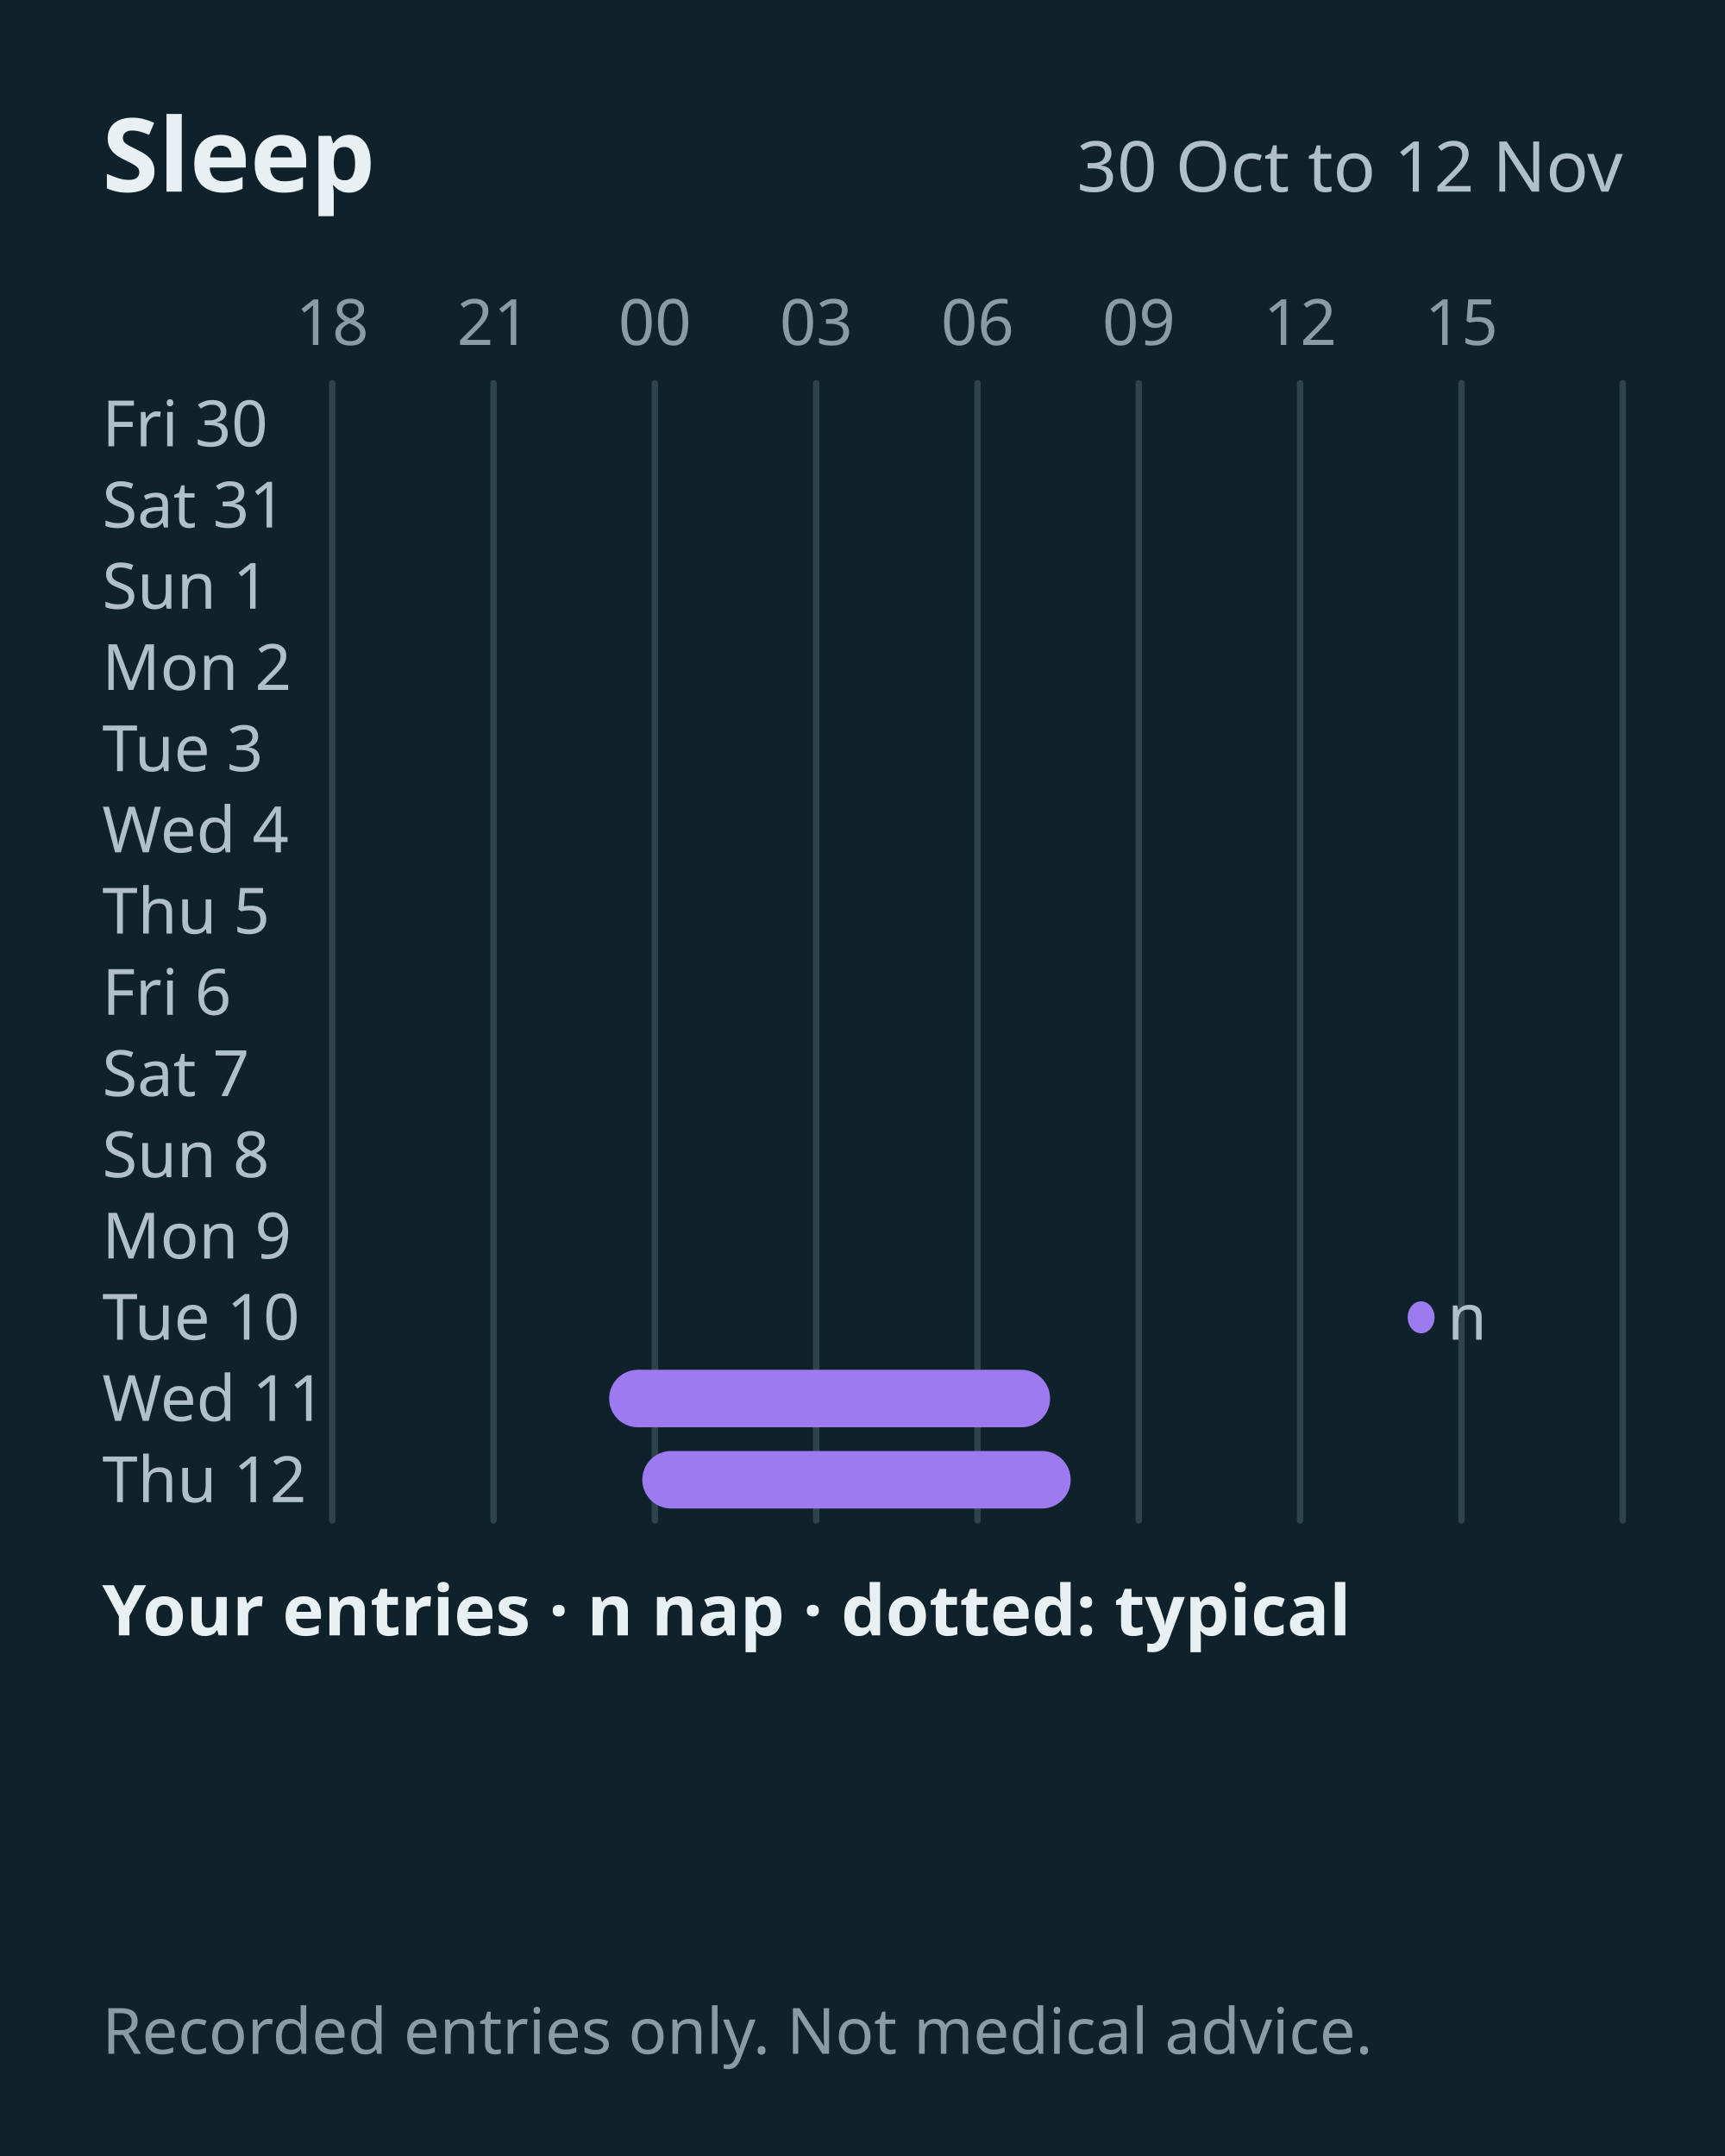
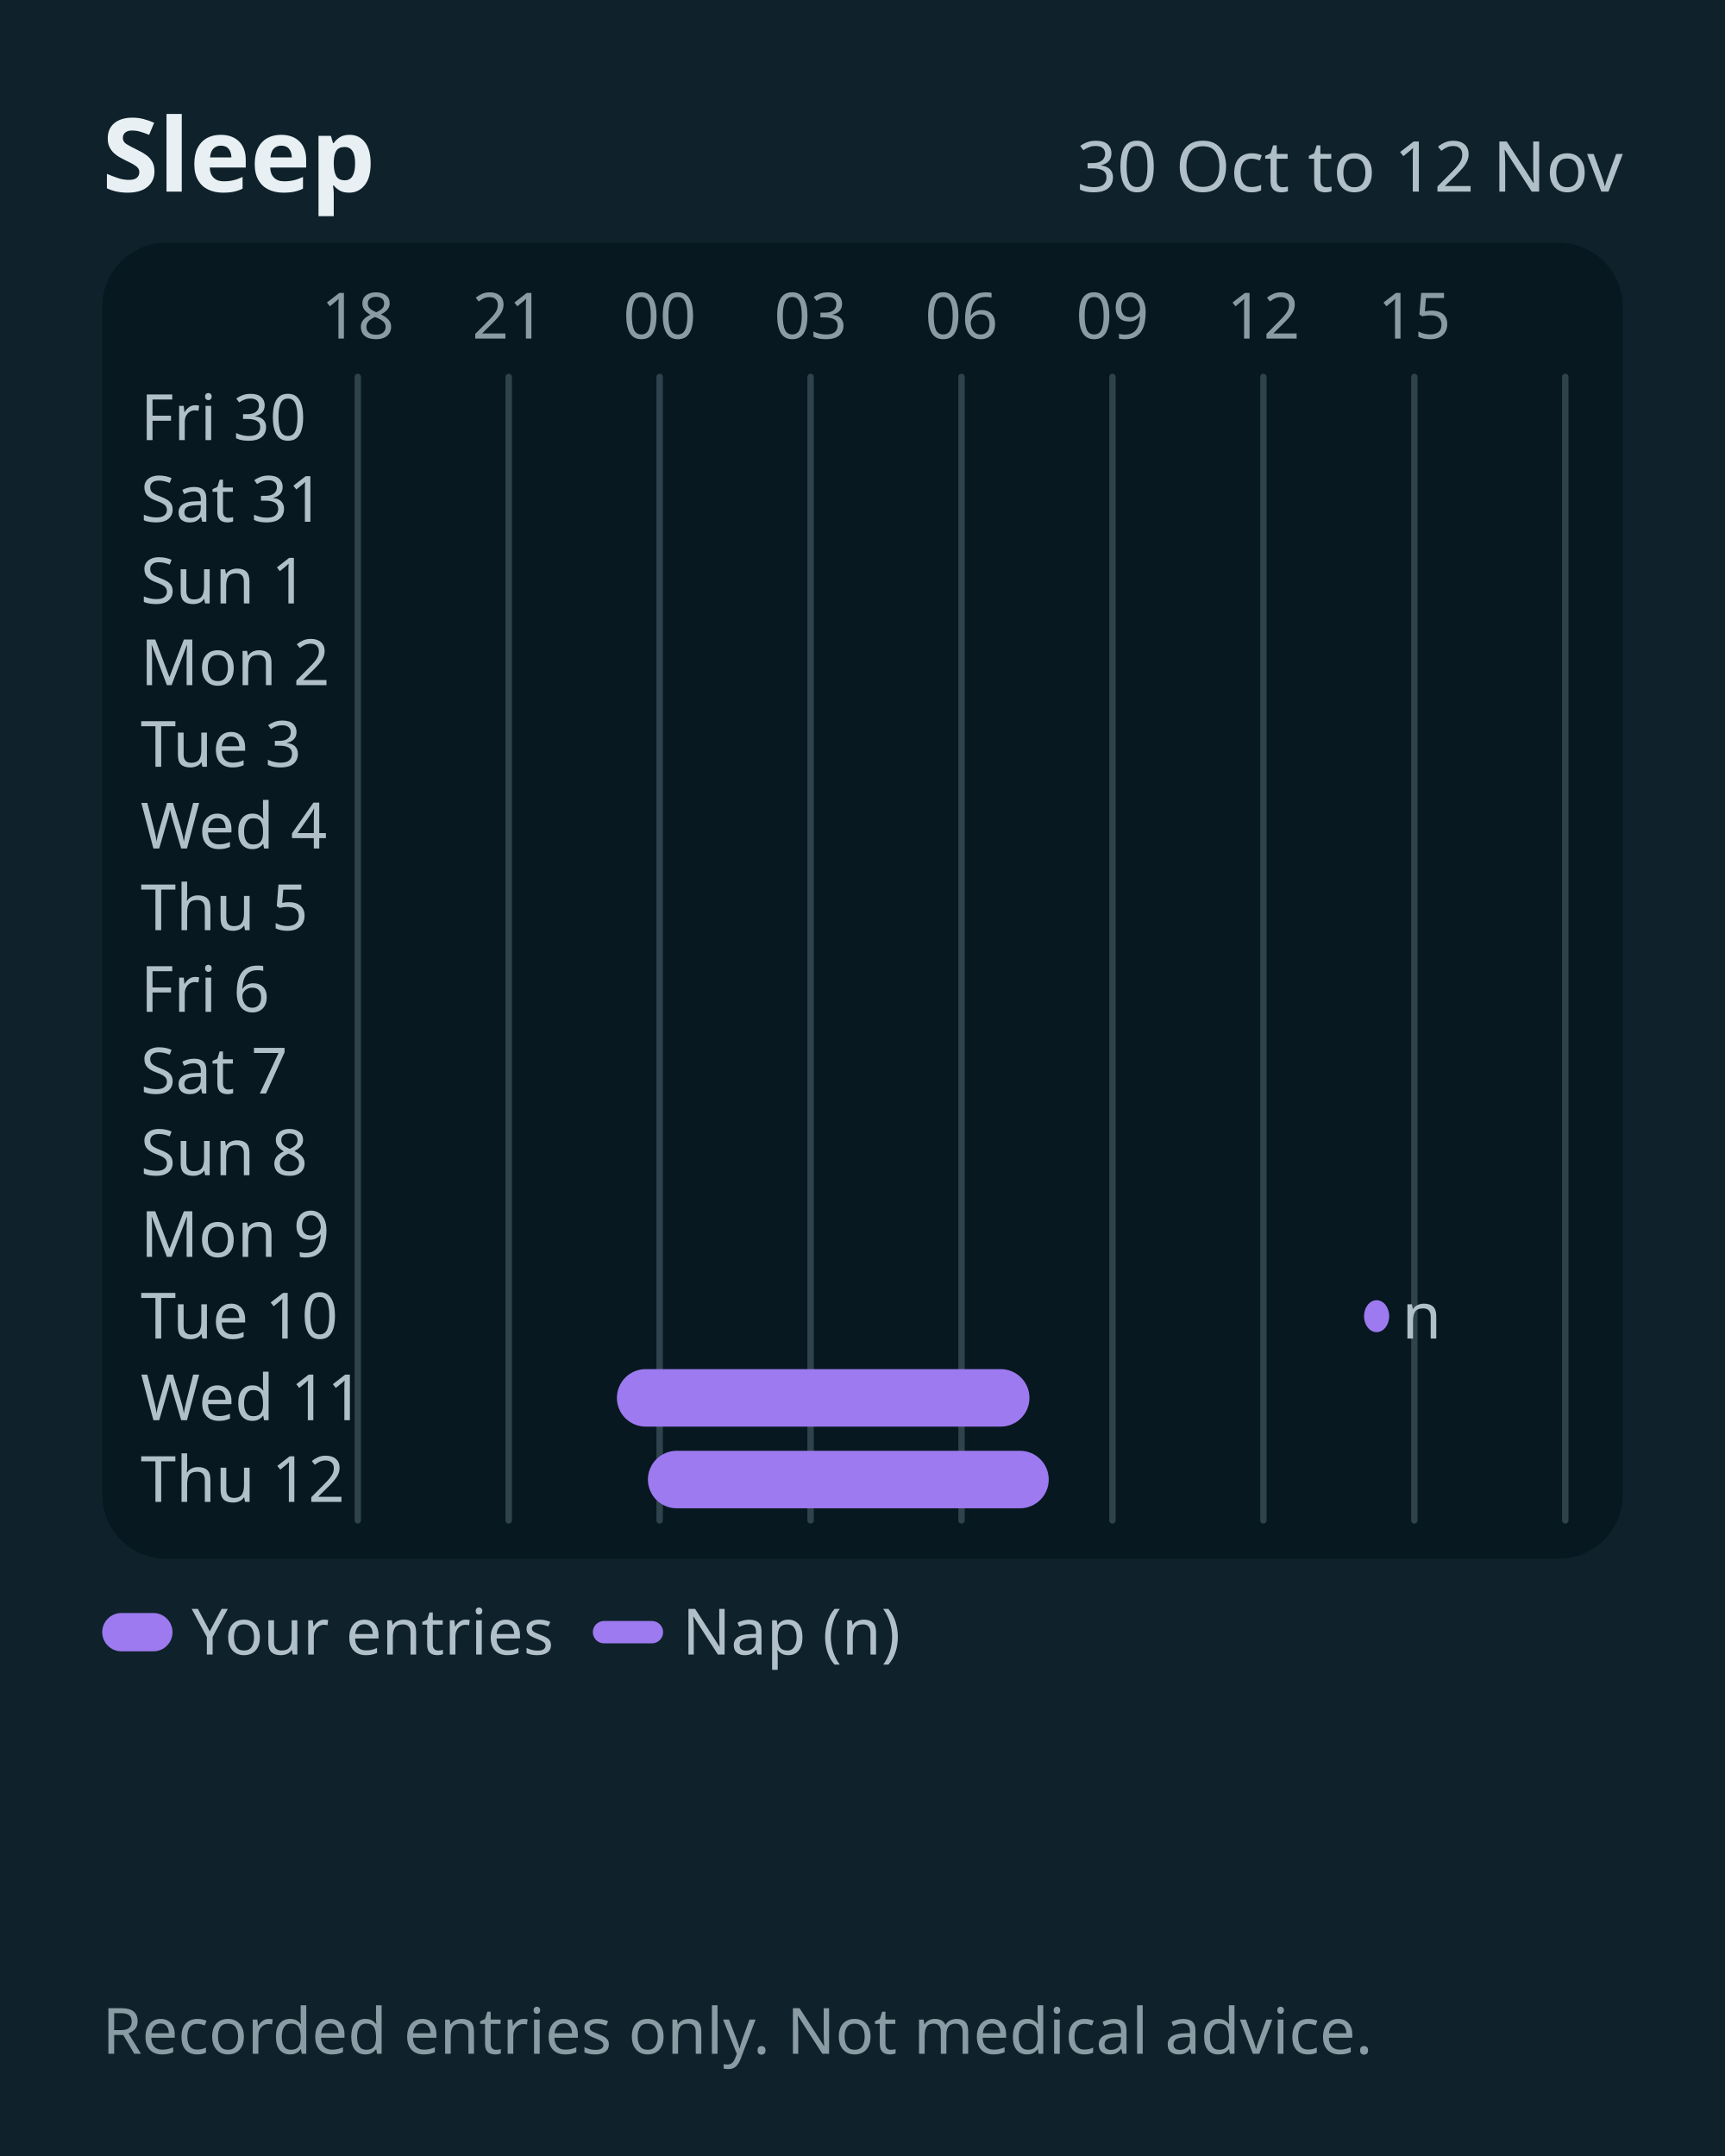
<svg xmlns="http://www.w3.org/2000/svg" width="1080" height="1350" viewBox="0 0 1080 1350">
  <rect width="1080" height="1350" fill="#0f222b" />
  <text x="64" y="120" font-family="Geologica" font-weight="600" font-size="64" fill="#e8f0f4">Sleep</text>
  <text x="1016" y="120" font-family="IBM Plex Sans" font-weight="500" font-size="44" fill="#b1c0c8" text-anchor="end">30 Oct to 12 Nov</text>
-   <line x1="208" y1="240" x2="208" y2="952" stroke="#2f434d" stroke-width="4" stroke-linecap="round" stroke-linejoin="round" />
-   <text x="208" y="216" font-family="IBM Plex Sans" font-weight="500" font-size="40" fill="#8b9ba3" text-anchor="middle">18</text>
-   <line x1="309" y1="240" x2="309" y2="952" stroke="#2f434d" stroke-width="4" stroke-linecap="round" stroke-linejoin="round" />
-   <text x="309" y="216" font-family="IBM Plex Sans" font-weight="500" font-size="40" fill="#8b9ba3" text-anchor="middle">21</text>
-   <line x1="410" y1="240" x2="410" y2="952" stroke="#2f434d" stroke-width="4" stroke-linecap="round" stroke-linejoin="round" />
-   <text x="410" y="216" font-family="IBM Plex Sans" font-weight="500" font-size="40" fill="#8b9ba3" text-anchor="middle">00</text>
-   <line x1="511" y1="240" x2="511" y2="952" stroke="#2f434d" stroke-width="4" stroke-linecap="round" stroke-linejoin="round" />
-   <text x="511" y="216" font-family="IBM Plex Sans" font-weight="500" font-size="40" fill="#8b9ba3" text-anchor="middle">03</text>
-   <line x1="612" y1="240" x2="612" y2="952" stroke="#2f434d" stroke-width="4" stroke-linecap="round" stroke-linejoin="round" />
-   <text x="612" y="216" font-family="IBM Plex Sans" font-weight="500" font-size="40" fill="#8b9ba3" text-anchor="middle">06</text>
-   <line x1="713" y1="240" x2="713" y2="952" stroke="#2f434d" stroke-width="4" stroke-linecap="round" stroke-linejoin="round" />
-   <text x="713" y="216" font-family="IBM Plex Sans" font-weight="500" font-size="40" fill="#8b9ba3" text-anchor="middle">09</text>
-   <line x1="814" y1="240" x2="814" y2="952" stroke="#2f434d" stroke-width="4" stroke-linecap="round" stroke-linejoin="round" />
-   <text x="814" y="216" font-family="IBM Plex Sans" font-weight="500" font-size="40" fill="#8b9ba3" text-anchor="middle">12</text>
-   <line x1="915" y1="240" x2="915" y2="952" stroke="#2f434d" stroke-width="4" stroke-linecap="round" stroke-linejoin="round" />
-   <text x="915" y="216" font-family="IBM Plex Sans" font-weight="500" font-size="40" fill="#8b9ba3" text-anchor="middle">15</text>
-   <line x1="1016" y1="240" x2="1016" y2="952" stroke="#2f434d" stroke-width="4" stroke-linecap="round" stroke-linejoin="round" />
-   <text x="64" y="279.43" font-family="IBM Plex Sans" font-weight="500" font-size="40" fill="#b1c0c8">Fri 30</text>
-   <text x="64" y="330.29" font-family="IBM Plex Sans" font-weight="500" font-size="40" fill="#b1c0c8">Sat 31</text>
-   <text x="64" y="381.14" font-family="IBM Plex Sans" font-weight="500" font-size="40" fill="#b1c0c8">Sun 1</text>
-   <text x="64" y="432" font-family="IBM Plex Sans" font-weight="500" font-size="40" fill="#b1c0c8">Mon 2</text>
-   <text x="64" y="482.86" font-family="IBM Plex Sans" font-weight="500" font-size="40" fill="#b1c0c8">Tue 3</text>
-   <text x="64" y="533.71" font-family="IBM Plex Sans" font-weight="500" font-size="40" fill="#b1c0c8">Wed 4</text>
-   <text x="64" y="584.57" font-family="IBM Plex Sans" font-weight="500" font-size="40" fill="#b1c0c8">Thu 5</text>
-   <text x="64" y="635.43" font-family="IBM Plex Sans" font-weight="500" font-size="40" fill="#b1c0c8">Fri 6</text>
-   <text x="64" y="686.29" font-family="IBM Plex Sans" font-weight="500" font-size="40" fill="#b1c0c8">Sat 7</text>
-   <text x="64" y="737.14" font-family="IBM Plex Sans" font-weight="500" font-size="40" fill="#b1c0c8">Sun 8</text>
-   <text x="64" y="788" font-family="IBM Plex Sans" font-weight="500" font-size="40" fill="#b1c0c8">Mon 9</text>
-   <text x="64" y="838.86" font-family="IBM Plex Sans" font-weight="500" font-size="40" fill="#b1c0c8">Tue 10</text>
+   <rect x="64" y="152" width="952" height="824" rx="40" fill="#071820" />
+   <line x1="224" y1="236" x2="224" y2="952" stroke="#2f434d" stroke-width="4" stroke-linecap="round" stroke-linejoin="round" />
+   <text x="224" y="212" font-family="IBM Plex Sans" font-weight="500" font-size="40" fill="#8b9ba3" text-anchor="middle">18</text>
+   <line x1="318.5" y1="236" x2="318.5" y2="952" stroke="#2f434d" stroke-width="4" stroke-linecap="round" stroke-linejoin="round" />
+   <text x="318.5" y="212" font-family="IBM Plex Sans" font-weight="500" font-size="40" fill="#8b9ba3" text-anchor="middle">21</text>
+   <line x1="413" y1="236" x2="413" y2="952" stroke="#2f434d" stroke-width="4" stroke-linecap="round" stroke-linejoin="round" />
+   <text x="413" y="212" font-family="IBM Plex Sans" font-weight="500" font-size="40" fill="#8b9ba3" text-anchor="middle">00</text>
+   <line x1="507.5" y1="236" x2="507.5" y2="952" stroke="#2f434d" stroke-width="4" stroke-linecap="round" stroke-linejoin="round" />
+   <text x="507.5" y="212" font-family="IBM Plex Sans" font-weight="500" font-size="40" fill="#8b9ba3" text-anchor="middle">03</text>
+   <line x1="602" y1="236" x2="602" y2="952" stroke="#2f434d" stroke-width="4" stroke-linecap="round" stroke-linejoin="round" />
+   <text x="602" y="212" font-family="IBM Plex Sans" font-weight="500" font-size="40" fill="#8b9ba3" text-anchor="middle">06</text>
+   <line x1="696.5" y1="236" x2="696.5" y2="952" stroke="#2f434d" stroke-width="4" stroke-linecap="round" stroke-linejoin="round" />
+   <text x="696.5" y="212" font-family="IBM Plex Sans" font-weight="500" font-size="40" fill="#8b9ba3" text-anchor="middle">09</text>
+   <line x1="791" y1="236" x2="791" y2="952" stroke="#2f434d" stroke-width="4" stroke-linecap="round" stroke-linejoin="round" />
+   <text x="791" y="212" font-family="IBM Plex Sans" font-weight="500" font-size="40" fill="#8b9ba3" text-anchor="middle">12</text>
+   <line x1="885.5" y1="236" x2="885.5" y2="952" stroke="#2f434d" stroke-width="4" stroke-linecap="round" stroke-linejoin="round" />
+   <text x="885.5" y="212" font-family="IBM Plex Sans" font-weight="500" font-size="40" fill="#8b9ba3" text-anchor="middle">15</text>
+   <line x1="980" y1="236" x2="980" y2="952" stroke="#2f434d" stroke-width="4" stroke-linecap="round" stroke-linejoin="round" />
+   <text x="88" y="275.57" font-family="IBM Plex Sans" font-weight="500" font-size="40" fill="#b1c0c8">Fri 30</text>
+   <text x="88" y="326.71" font-family="IBM Plex Sans" font-weight="500" font-size="40" fill="#b1c0c8">Sat 31</text>
+   <text x="88" y="377.86" font-family="IBM Plex Sans" font-weight="500" font-size="40" fill="#b1c0c8">Sun 1</text>
+   <text x="88" y="429" font-family="IBM Plex Sans" font-weight="500" font-size="40" fill="#b1c0c8">Mon 2</text>
+   <text x="88" y="480.14" font-family="IBM Plex Sans" font-weight="500" font-size="40" fill="#b1c0c8">Tue 3</text>
+   <text x="88" y="531.29" font-family="IBM Plex Sans" font-weight="500" font-size="40" fill="#b1c0c8">Wed 4</text>
+   <text x="88" y="582.43" font-family="IBM Plex Sans" font-weight="500" font-size="40" fill="#b1c0c8">Thu 5</text>
+   <text x="88" y="633.57" font-family="IBM Plex Sans" font-weight="500" font-size="40" fill="#b1c0c8">Fri 6</text>
+   <text x="88" y="684.71" font-family="IBM Plex Sans" font-weight="500" font-size="40" fill="#b1c0c8">Sat 7</text>
+   <text x="88" y="735.86" font-family="IBM Plex Sans" font-weight="500" font-size="40" fill="#b1c0c8">Sun 8</text>
+   <text x="88" y="787" font-family="IBM Plex Sans" font-weight="500" font-size="40" fill="#b1c0c8">Mon 9</text>
+   <text x="88" y="838.14" font-family="IBM Plex Sans" font-weight="500" font-size="40" fill="#b1c0c8">Tue 10</text>
  <g>
-     <rect x="881.33" y="814.86" width="16.83" height="20" rx="10" fill="#9d7aef" />
-     <text x="906.17" y="838.86" font-family="IBM Plex Sans" font-weight="500" font-size="40" fill="#b1c0c8">n</text>
+     <rect x="854" y="814.14" width="15.75" height="20" rx="10" fill="#9d7aef" />
+     <text x="877.75" y="838.14" font-family="IBM Plex Sans" font-weight="500" font-size="40" fill="#b1c0c8">n</text>
  </g>
-   <text x="64" y="889.71" font-family="IBM Plex Sans Condensed" font-weight="500" font-size="40" fill="#b1c0c8">Wed 11</text>
+   <text x="88" y="889.29" font-family="IBM Plex Sans Condensed" font-weight="500" font-size="40" fill="#b1c0c8">Wed 11</text>
  <g>
-     <rect x="381.38" y="857.71" width="276.07" height="36" rx="18" fill="#9d7aef" />
+     <rect x="386.23" y="857.29" width="258.3" height="36" rx="18" fill="#9d7aef" />
  </g>
-   <text x="64" y="940.57" font-family="IBM Plex Sans" font-weight="500" font-size="40" fill="#b1c0c8">Thu 12</text>
+   <text x="88" y="940.43" font-family="IBM Plex Sans" font-weight="500" font-size="40" fill="#b1c0c8">Thu 12</text>
  <g>
-     <rect x="402.14" y="908.57" width="268.21" height="36" rx="18" fill="#9d7aef" />
+     <rect x="405.65" y="908.43" width="250.95" height="36" rx="18" fill="#9d7aef" />
  </g>
-   <text x="64" y="1024" font-family="IBM Plex Sans" font-weight="600" font-size="44" fill="#e8f0f4">Your entries · n nap · dotted: typical</text>
+   <g>
+     <rect x="64" y="1010" width="44" height="24" rx="12" fill="#9d7aef" />
+   </g>
+   <text x="120" y="1036" font-family="IBM Plex Sans" font-weight="500" font-size="40" fill="#b1c0c8">Your entries</text>
+   <g>
+     <rect x="371.16" y="1015" width="44" height="14" rx="7" fill="#9d7aef" />
+   </g>
+   <text x="427.16" y="1036" font-family="IBM Plex Sans" font-weight="500" font-size="40" fill="#b1c0c8">Nap (n)</text>
  <text x="64" y="1286" font-family="IBM Plex Sans" font-weight="500" font-size="40" fill="#8b9ba3">Recorded entries only. Not medical advice.</text>
</svg>
